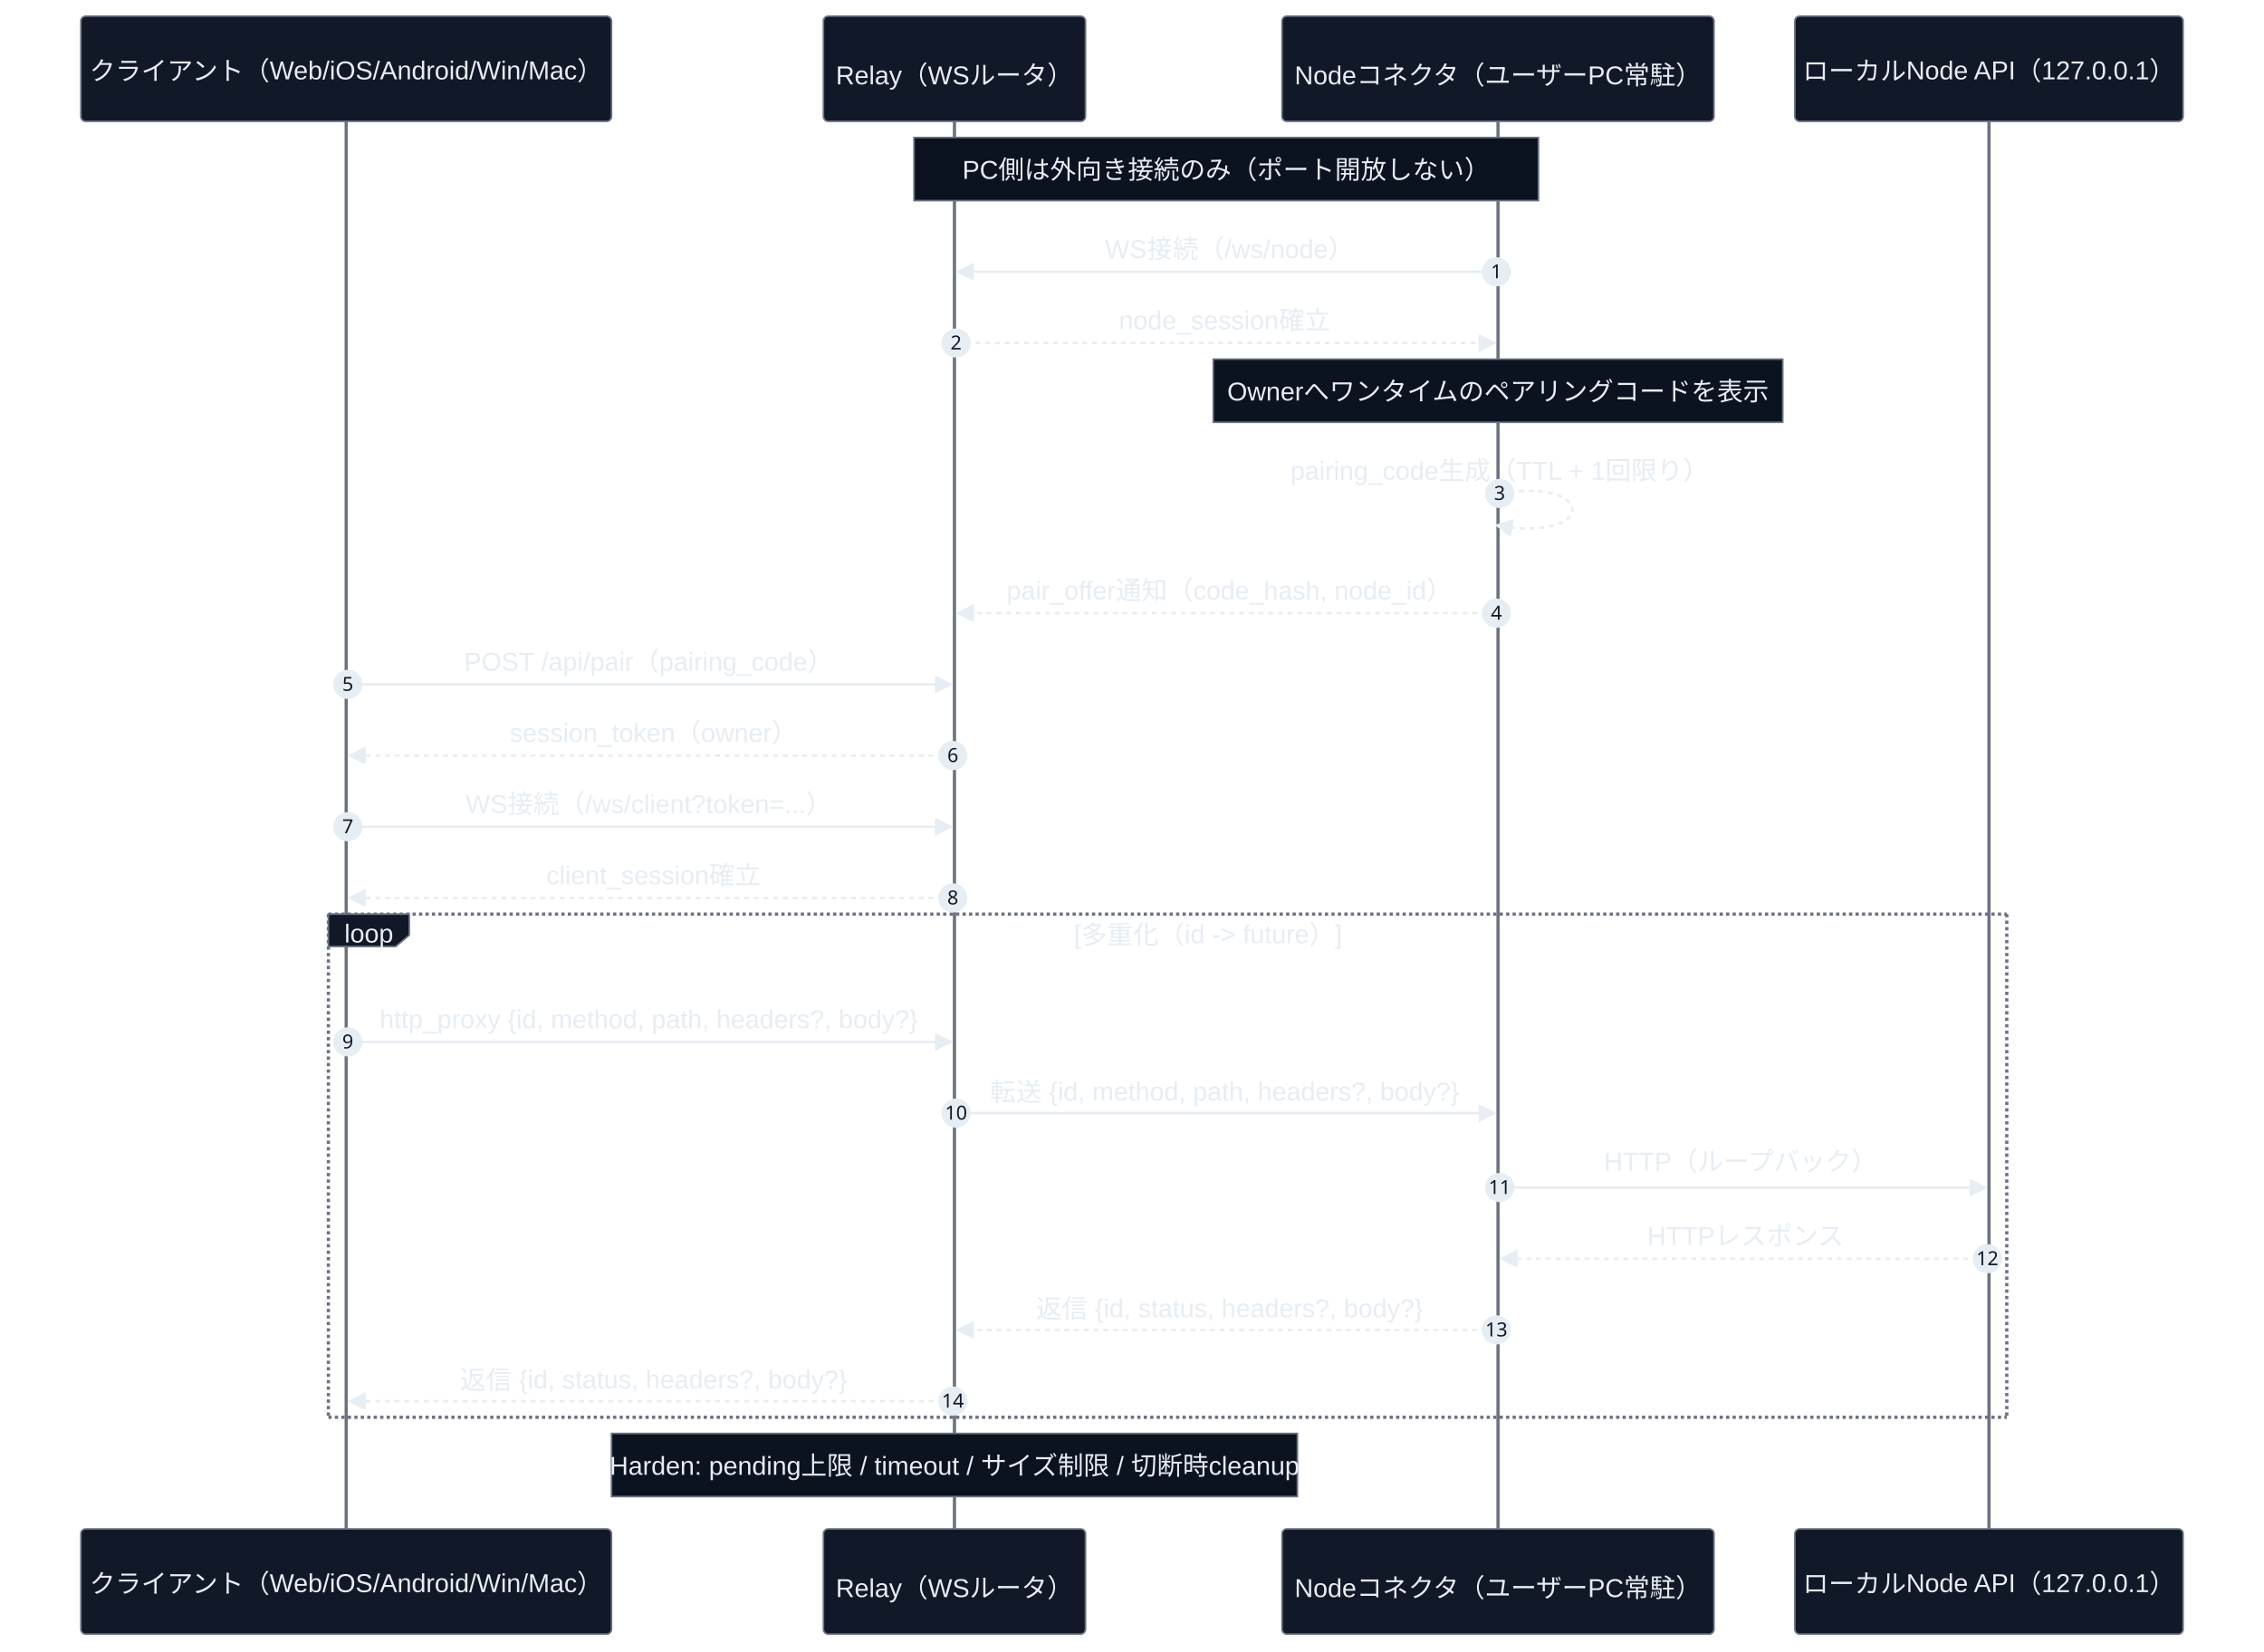
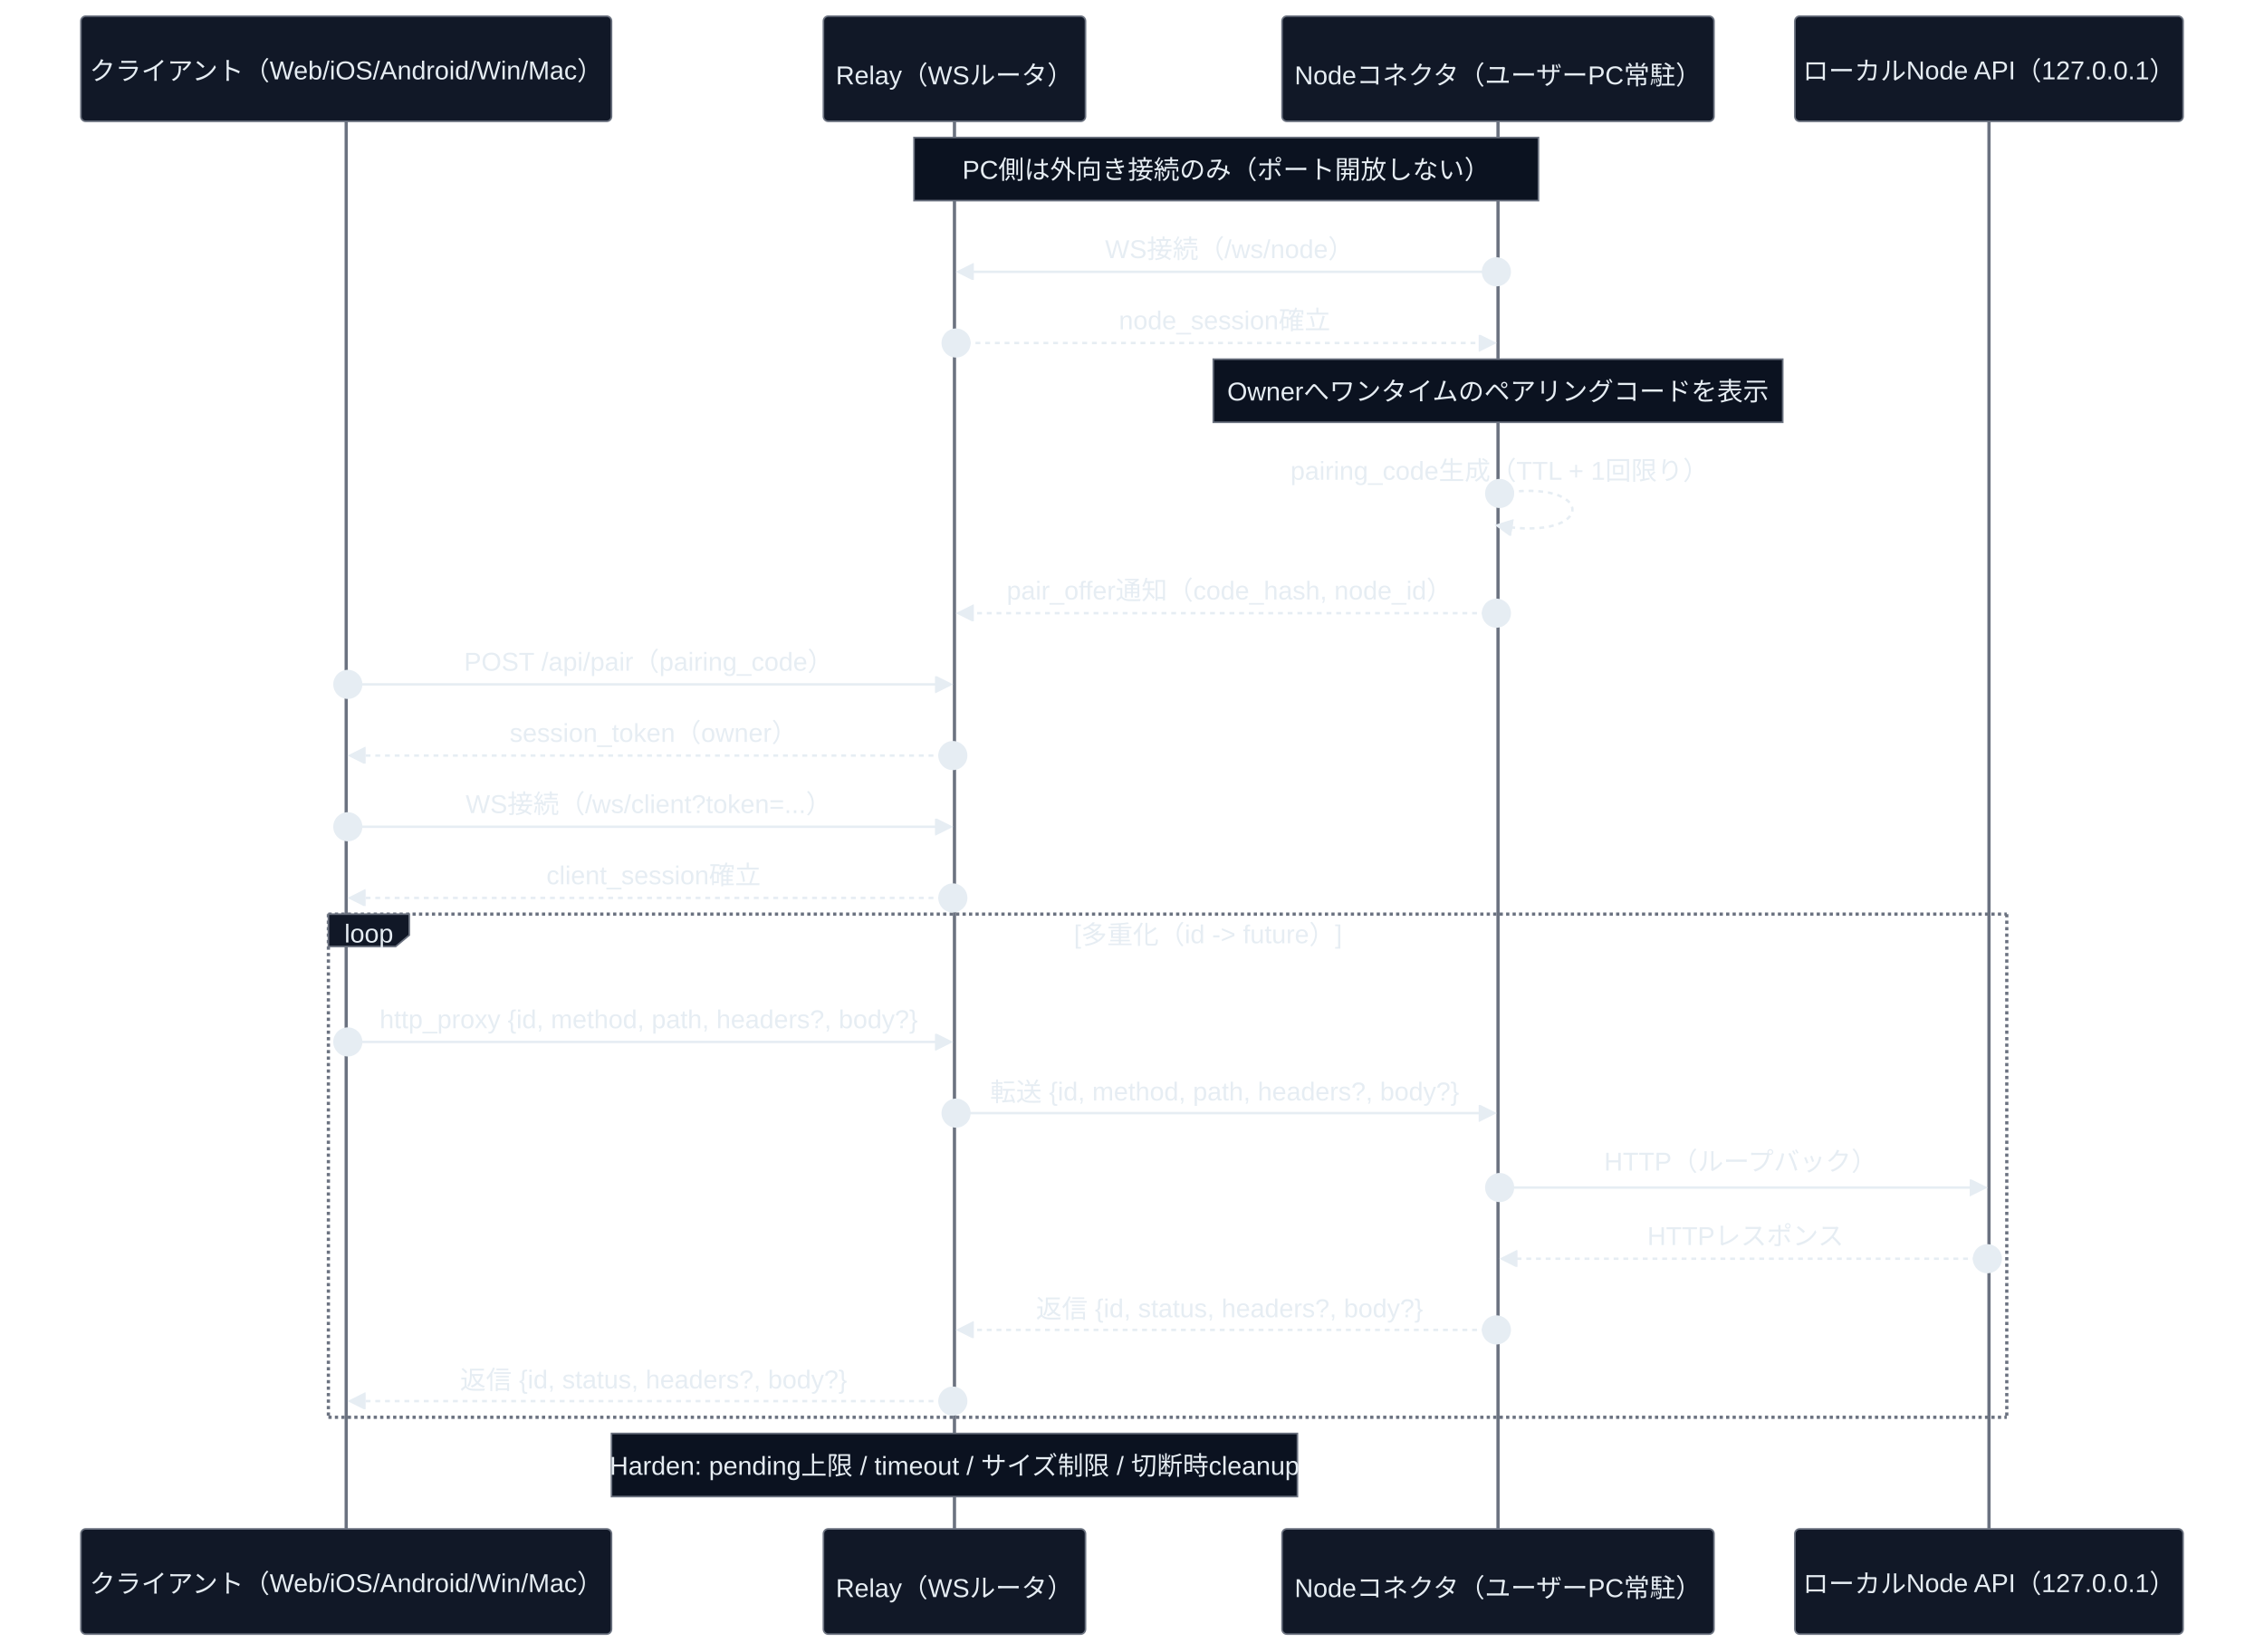
<svg xmlns="http://www.w3.org/2000/svg" aria-roledescription="sequence" role="graphics-document document" viewBox="-50 -10 1399.5 1021" style="max-width: 1399.5px; background-color: transparent;" width="100%" id="my-svg">
  <g>
    <rect class="actor actor-bottom" ry="3" rx="3" name="A" height="65" width="240" stroke="#666" fill="#eaeaea" y="935" x="1059.5" />
    <text style="text-anchor: middle; font-size: 16px; font-weight: 400;" class="actor" alignment-baseline="central" dominant-baseline="central" y="967.5" x="1179.5">
      <tspan dy="0" x="1179.5">ローカルNode API（127.0.0.1）</tspan>
    </text>
  </g>
  <g>
    <rect class="actor actor-bottom" ry="3" rx="3" name="N" height="65" width="267" stroke="#666" fill="#eaeaea" y="935" x="742.5" />
    <text style="text-anchor: middle; font-size: 16px; font-weight: 400;" class="actor" alignment-baseline="central" dominant-baseline="central" y="967.5" x="876">
      <tspan dy="0" x="876">Nodeコネクタ（ユーザーPC常駐）</tspan>
    </text>
  </g>
  <g>
    <rect class="actor actor-bottom" ry="3" rx="3" name="R" height="65" width="162" stroke="#666" fill="#eaeaea" y="935" x="459" />
    <text style="text-anchor: middle; font-size: 16px; font-weight: 400;" class="actor" alignment-baseline="central" dominant-baseline="central" y="967.5" x="540">
      <tspan dy="0" x="540">Relay（WSルータ）</tspan>
    </text>
  </g>
  <g>
    <rect class="actor actor-bottom" ry="3" rx="3" name="C" height="65" width="328" stroke="#666" fill="#eaeaea" y="935" x="0" />
    <text style="text-anchor: middle; font-size: 16px; font-weight: 400;" class="actor" alignment-baseline="central" dominant-baseline="central" y="967.5" x="164">
      <tspan dy="0" x="164">クライアント（Web/iOS/Android/Win/Mac）</tspan>
    </text>
  </g>
  <g>
    <line stroke="#999" stroke-width="0.5px" class="200" y2="935" x2="1179.5" y1="5" x1="1179.5" id="actor3" />
    <g id="root-3">
      <rect class="actor actor-top" ry="3" rx="3" name="A" height="65" width="240" stroke="#666" fill="#eaeaea" y="0" x="1059.5" />
      <text style="text-anchor: middle; font-size: 16px; font-weight: 400;" class="actor" alignment-baseline="central" dominant-baseline="central" y="32.5" x="1179.5">
        <tspan dy="0" x="1179.5">ローカルNode API（127.0.0.1）</tspan>
      </text>
    </g>
  </g>
  <g>
    <line stroke="#999" stroke-width="0.5px" class="200" y2="935" x2="876" y1="5" x1="876" id="actor2" />
    <g id="root-2">
      <rect class="actor actor-top" ry="3" rx="3" name="N" height="65" width="267" stroke="#666" fill="#eaeaea" y="0" x="742.5" />
      <text style="text-anchor: middle; font-size: 16px; font-weight: 400;" class="actor" alignment-baseline="central" dominant-baseline="central" y="32.5" x="876">
        <tspan dy="0" x="876">Nodeコネクタ（ユーザーPC常駐）</tspan>
      </text>
    </g>
  </g>
  <g>
    <line stroke="#999" stroke-width="0.5px" class="200" y2="935" x2="540" y1="5" x1="540" id="actor1" />
    <g id="root-1">
      <rect class="actor actor-top" ry="3" rx="3" name="R" height="65" width="162" stroke="#666" fill="#eaeaea" y="0" x="459" />
      <text style="text-anchor: middle; font-size: 16px; font-weight: 400;" class="actor" alignment-baseline="central" dominant-baseline="central" y="32.5" x="540">
        <tspan dy="0" x="540">Relay（WSルータ）</tspan>
      </text>
    </g>
  </g>
  <g>
    <line stroke="#999" stroke-width="0.5px" class="200" y2="935" x2="164" y1="5" x1="164" id="actor0" />
    <g id="root-0">
      <rect class="actor actor-top" ry="3" rx="3" name="C" height="65" width="328" stroke="#666" fill="#eaeaea" y="0" x="0" />
      <text style="text-anchor: middle; font-size: 16px; font-weight: 400;" class="actor" alignment-baseline="central" dominant-baseline="central" y="32.5" x="164">
        <tspan dy="0" x="164">クライアント（Web/iOS/Android/Win/Mac）</tspan>
      </text>
    </g>
  </g>
-   <style>#my-svg{font-family:"trebuchet ms",verdana,arial,sans-serif;font-size:22px;fill:#e6edf3;}#my-svg .error-icon{fill:hsl(40.909, 39.286%, 15.98%);}#my-svg .error-text{fill:rgb(198.241, 208.429, 230.259);stroke:rgb(198.241, 208.429, 230.259);}#my-svg .edge-thickness-normal{stroke-width:2px;}#my-svg .edge-thickness-thick{stroke-width:3.5px;}#my-svg .edge-pattern-solid{stroke-dasharray:0;}#my-svg .edge-pattern-dashed{stroke-dasharray:3;}#my-svg .edge-pattern-dotted{stroke-dasharray:2;}#my-svg .marker{fill:#9ca3af;stroke:#9ca3af;}#my-svg .marker.cross{stroke:#9ca3af;}#my-svg svg{font-family:"trebuchet ms",verdana,arial,sans-serif;font-size:22px;}#my-svg .actor{stroke:#6b7280;fill:#111827;}#my-svg text.actor&gt;tspan{fill:#e6edf3;stroke:none;}#my-svg .actor-line{stroke:grey;}#my-svg .messageLine0{stroke-width:1.5;stroke-dasharray:none;stroke:#e6edf3;}#my-svg .messageLine1{stroke-width:1.5;stroke-dasharray:2,2;stroke:#e6edf3;}#my-svg #arrowhead path{fill:#e6edf3;stroke:#e6edf3;}#my-svg .sequenceNumber{fill:#111827;}#my-svg #sequencenumber{fill:#e6edf3;}#my-svg #crosshead path{fill:#e6edf3;stroke:#e6edf3;}#my-svg .messageText{fill:#e6edf3;stroke:none;}#my-svg .labelBox{stroke:#6b7280;fill:#111827;}#my-svg .labelText,#my-svg .labelText&gt;tspan{fill:#e6edf3;stroke:none;}#my-svg .loopText,#my-svg .loopText&gt;tspan{fill:#e6edf3;stroke:none;}#my-svg .loopLine{stroke-width:2px;stroke-dasharray:2,2;stroke:#6b7280;fill:#6b7280;}#my-svg .note{stroke:#6b7280;fill:#0b1220;}#my-svg .noteText,#my-svg .noteText&gt;tspan{fill:#e6edf3;stroke:none;}#my-svg .activation0{fill:#1f2937;stroke:#6b7280;}#my-svg .activation1{fill:#1f2937;stroke:#6b7280;}#my-svg .activation2{fill:#1f2937;stroke:#6b7280;}#my-svg .actorPopupMenu{position:absolute;}#my-svg .actorPopupMenuPanel{position:absolute;fill:#111827;box-shadow:0px 8px 16px 0px rgba(0,0,0,0.2);filter:drop-shadow(3px 5px 2px rgb(0 0 0 / 0.4));}#my-svg .actor-man line{stroke:#6b7280;fill:#111827;}#my-svg .actor-man circle,#my-svg line{stroke:#6b7280;fill:#111827;stroke-width:2px;}#my-svg :root{--mermaid-font-family:"trebuchet ms",verdana,arial,sans-serif;}</style>
+   <style>#my-svg{font-family:"trebuchet ms",verdana,arial,sans-serif;font-size:22px;fill:#e6edf3;}#my-svg .error-icon{fill:hsl(40.909, 39.286%, 15.98%);}#my-svg .error-text{fill:rgb(198.241, 208.429, 230.259);stroke:rgb(198.241, 208.429, 230.259);}#my-svg .edge-thickness-normal{stroke-width:2px;}#my-svg .edge-thickness-thick{stroke-width:3.5px;}#my-svg .edge-pattern-solid{stroke-dasharray:0;}#my-svg .edge-pattern-dashed{stroke-dasharray:3;}#my-svg .edge-pattern-dotted{stroke-dasharray:2;}#my-svg .marker{fill:#9ca3af;stroke:#9ca3af;}#my-svg .marker.cross{stroke:#9ca3af;}#my-svg svg{font-family:"trebuchet ms",verdana,arial,sans-serif;font-size:22px;}#my-svg .actor{stroke:#6b7280;fill:#111827;}#my-svg text.actor&gt;tspan{fill:#e6edf3;stroke:none;}#my-svg .actor-line{stroke:grey;}#my-svg .messageLine0{stroke-width:1.5;stroke-dasharray:none;stroke:#e6edf3;}#my-svg .messageLine1{stroke-width:1.5;stroke-dasharray:2,2;stroke:#e6edf3;}#my-svg #arrowhead path{fill:#e6edf3;stroke:#e6edf3;}#my-svg .sequenceNumber{fill:#e6edf3;}#my-svg #sequencenumber{fill:#e6edf3;}#my-svg #crosshead path{fill:#e6edf3;stroke:#e6edf3;}#my-svg .messageText{fill:#e6edf3;stroke:none;}#my-svg .labelBox{stroke:#6b7280;fill:#111827;}#my-svg .labelText,#my-svg .labelText&gt;tspan{fill:#e6edf3;stroke:none;}#my-svg .loopText,#my-svg .loopText&gt;tspan{fill:#e6edf3;stroke:none;}#my-svg .loopLine{stroke-width:2px;stroke-dasharray:2,2;stroke:#6b7280;fill:#6b7280;}#my-svg .note{stroke:#6b7280;fill:#0b1220;}#my-svg .noteText,#my-svg .noteText&gt;tspan{fill:#e6edf3;stroke:none;}#my-svg .activation0{fill:#1f2937;stroke:#6b7280;}#my-svg .activation1{fill:#1f2937;stroke:#6b7280;}#my-svg .activation2{fill:#1f2937;stroke:#6b7280;}#my-svg .actorPopupMenu{position:absolute;}#my-svg .actorPopupMenuPanel{position:absolute;fill:#111827;box-shadow:0px 8px 16px 0px rgba(0,0,0,0.2);filter:drop-shadow(3px 5px 2px rgb(0 0 0 / 0.4));}#my-svg .actor-man line{stroke:#6b7280;fill:#111827;}#my-svg .actor-man circle,#my-svg line{stroke:#6b7280;fill:#111827;stroke-width:2px;}#my-svg :root{--mermaid-font-family:"trebuchet ms",verdana,arial,sans-serif;}</style>
  <g />
  <defs>
    <symbol height="24" width="24" id="computer">
      <path d="M2 2v13h20v-13h-20zm18 11h-16v-9h16v9zm-10.228 6l.466-1h3.524l.467 1h-4.457zm14.228 3h-24l2-6h2.104l-1.33 4h18.45l-1.297-4h2.073l2 6zm-5-10h-14v-7h14v7z" transform="scale(.5)" />
    </symbol>
  </defs>
  <defs>
    <symbol clip-rule="evenodd" fill-rule="evenodd" id="database">
      <path d="M12.258.001l.256.004.255.005.253.008.251.01.249.012.247.015.246.016.242.019.241.02.239.023.236.024.233.027.231.028.229.031.225.032.223.034.22.036.217.038.214.04.211.041.208.043.205.045.201.046.198.048.194.05.191.051.187.053.183.054.18.056.175.057.172.059.168.06.163.061.16.063.155.064.15.066.074.033.073.033.071.034.07.034.069.035.068.035.067.035.066.035.064.036.064.036.062.036.06.036.06.037.058.037.058.037.055.038.055.038.053.038.052.038.051.039.05.039.048.039.047.039.045.04.044.04.043.04.041.04.04.041.039.041.037.041.036.041.034.041.033.042.032.042.03.042.029.042.027.042.026.043.024.043.023.043.021.043.02.043.018.044.017.043.015.044.013.044.012.044.011.045.009.044.007.045.006.045.004.045.002.045.001.045v17l-.001.045-.002.045-.004.045-.006.045-.007.045-.009.044-.011.045-.012.044-.013.044-.015.044-.017.043-.018.044-.02.043-.021.043-.023.043-.024.043-.026.043-.027.042-.029.042-.03.042-.032.042-.033.042-.034.041-.036.041-.037.041-.039.041-.04.041-.041.04-.043.04-.044.04-.045.04-.047.039-.048.039-.05.039-.051.039-.052.038-.053.038-.055.038-.055.038-.058.037-.058.037-.06.037-.06.036-.062.036-.064.036-.064.036-.066.035-.067.035-.068.035-.069.035-.07.034-.071.034-.073.033-.074.033-.15.066-.155.064-.16.063-.163.061-.168.06-.172.059-.175.057-.18.056-.183.054-.187.053-.191.051-.194.05-.198.048-.201.046-.205.045-.208.043-.211.041-.214.04-.217.038-.22.036-.223.034-.225.032-.229.031-.231.028-.233.027-.236.024-.239.023-.241.02-.242.019-.246.016-.247.015-.249.012-.251.01-.253.008-.255.005-.256.004-.258.001-.258-.001-.256-.004-.255-.005-.253-.008-.251-.01-.249-.012-.247-.015-.245-.016-.243-.019-.241-.02-.238-.023-.236-.024-.234-.027-.231-.028-.228-.031-.226-.032-.223-.034-.22-.036-.217-.038-.214-.04-.211-.041-.208-.043-.204-.045-.201-.046-.198-.048-.195-.05-.19-.051-.187-.053-.184-.054-.179-.056-.176-.057-.172-.059-.167-.06-.164-.061-.159-.063-.155-.064-.151-.066-.074-.033-.072-.033-.072-.034-.07-.034-.069-.035-.068-.035-.067-.035-.066-.035-.064-.036-.063-.036-.062-.036-.061-.036-.06-.037-.058-.037-.057-.037-.056-.038-.055-.038-.053-.038-.052-.038-.051-.039-.049-.039-.049-.039-.046-.039-.046-.04-.044-.04-.043-.04-.041-.04-.04-.041-.039-.041-.037-.041-.036-.041-.034-.041-.033-.042-.032-.042-.03-.042-.029-.042-.027-.042-.026-.043-.024-.043-.023-.043-.021-.043-.02-.043-.018-.044-.017-.043-.015-.044-.013-.044-.012-.044-.011-.045-.009-.044-.007-.045-.006-.045-.004-.045-.002-.045-.001-.045v-17l.001-.045.002-.045.004-.045.006-.045.007-.045.009-.044.011-.045.012-.044.013-.044.015-.044.017-.043.018-.044.02-.043.021-.043.023-.043.024-.043.026-.043.027-.042.029-.042.03-.042.032-.042.033-.042.034-.041.036-.041.037-.041.039-.041.04-.041.041-.04.043-.04.044-.04.046-.04.046-.039.049-.039.049-.039.051-.039.052-.038.053-.038.055-.038.056-.038.057-.037.058-.037.06-.037.061-.036.062-.036.063-.036.064-.036.066-.035.067-.035.068-.035.069-.035.07-.034.072-.034.072-.033.074-.033.151-.066.155-.064.159-.063.164-.061.167-.06.172-.059.176-.057.179-.056.184-.054.187-.053.19-.051.195-.05.198-.048.201-.046.204-.045.208-.043.211-.041.214-.04.217-.038.22-.036.223-.034.226-.032.228-.031.231-.028.234-.027.236-.024.238-.023.241-.02.243-.019.245-.016.247-.015.249-.012.251-.01.253-.008.255-.005.256-.004.258-.001.258.001zm-9.258 20.499v.01l.001.021.003.021.004.022.005.021.006.022.007.022.009.023.01.022.011.023.012.023.013.023.015.023.016.024.017.023.018.024.019.024.021.024.022.025.023.024.024.025.052.049.056.05.061.051.066.051.07.051.075.051.079.052.084.052.088.052.092.052.097.052.102.051.105.052.11.052.114.051.119.051.123.051.127.05.131.05.135.05.139.048.144.049.147.047.152.047.155.047.16.045.163.045.167.043.171.043.176.041.178.041.183.039.187.039.19.037.194.035.197.035.202.033.204.031.209.03.212.029.216.027.219.025.222.024.226.021.23.02.233.018.236.016.24.015.243.012.246.01.249.008.253.005.256.004.259.001.26-.001.257-.004.254-.005.25-.008.247-.011.244-.012.241-.014.237-.016.233-.018.231-.021.226-.021.224-.024.22-.026.216-.027.212-.028.21-.031.205-.031.202-.034.198-.034.194-.036.191-.037.187-.039.183-.04.179-.04.175-.042.172-.043.168-.044.163-.045.16-.046.155-.046.152-.047.148-.048.143-.049.139-.049.136-.05.131-.05.126-.05.123-.051.118-.052.114-.051.11-.052.106-.052.101-.052.096-.052.092-.052.088-.053.083-.051.079-.052.074-.052.07-.051.065-.051.06-.051.056-.05.051-.05.023-.024.023-.025.021-.024.02-.024.019-.024.018-.024.017-.024.015-.023.014-.024.013-.023.012-.023.01-.023.01-.022.008-.022.006-.022.006-.022.004-.022.004-.021.001-.021.001-.021v-4.127l-.077.055-.08.053-.083.054-.085.053-.087.052-.09.052-.093.051-.095.05-.097.05-.1.049-.102.049-.105.048-.106.047-.109.047-.111.046-.114.045-.115.045-.118.044-.12.043-.122.042-.124.042-.126.041-.128.04-.13.04-.132.038-.134.038-.135.037-.138.037-.139.035-.142.035-.143.034-.144.033-.147.032-.148.031-.15.03-.151.03-.153.029-.154.027-.156.027-.158.026-.159.025-.161.024-.162.023-.163.022-.165.021-.166.02-.167.019-.169.018-.169.017-.171.016-.173.015-.173.014-.175.013-.175.012-.177.011-.178.01-.179.008-.179.008-.181.006-.182.005-.182.004-.184.003-.184.002h-.37l-.184-.002-.184-.003-.182-.004-.182-.005-.181-.006-.179-.008-.179-.008-.178-.01-.176-.011-.176-.012-.175-.013-.173-.014-.172-.015-.171-.016-.17-.017-.169-.018-.167-.019-.166-.02-.165-.021-.163-.022-.162-.023-.161-.024-.159-.025-.157-.026-.156-.027-.155-.027-.153-.029-.151-.03-.15-.03-.148-.031-.146-.032-.145-.033-.143-.034-.141-.035-.14-.035-.137-.037-.136-.037-.134-.038-.132-.038-.13-.04-.128-.04-.126-.041-.124-.042-.122-.042-.12-.044-.117-.043-.116-.045-.113-.045-.112-.046-.109-.047-.106-.047-.105-.048-.102-.049-.1-.049-.097-.05-.095-.05-.093-.052-.09-.051-.087-.052-.085-.053-.083-.054-.08-.054-.077-.054v4.127zm0-5.654v.011l.001.021.003.021.004.021.005.022.006.022.007.022.009.022.01.022.011.023.012.023.013.023.015.024.016.023.017.024.018.024.019.024.021.024.022.024.023.025.024.024.052.05.056.05.061.05.066.051.07.051.075.052.079.051.084.052.088.052.092.052.097.052.102.052.105.052.11.051.114.051.119.052.123.05.127.051.131.05.135.049.139.049.144.048.147.048.152.047.155.046.16.045.163.045.167.044.171.042.176.042.178.04.183.04.187.038.19.037.194.036.197.034.202.033.204.032.209.03.212.028.216.027.219.025.222.024.226.022.23.02.233.018.236.016.24.014.243.012.246.01.249.008.253.006.256.003.259.001.26-.001.257-.003.254-.006.25-.008.247-.01.244-.012.241-.015.237-.016.233-.018.231-.02.226-.022.224-.024.22-.025.216-.027.212-.029.21-.03.205-.032.202-.033.198-.035.194-.036.191-.037.187-.039.183-.039.179-.041.175-.042.172-.043.168-.044.163-.045.16-.045.155-.047.152-.047.148-.048.143-.048.139-.05.136-.049.131-.05.126-.051.123-.051.118-.051.114-.052.11-.052.106-.052.101-.052.096-.052.092-.052.088-.052.083-.052.079-.052.074-.051.07-.052.065-.051.06-.05.056-.051.051-.049.023-.025.023-.024.021-.025.02-.024.019-.024.018-.024.017-.024.015-.023.014-.023.013-.024.012-.022.01-.023.01-.023.008-.022.006-.022.006-.022.004-.021.004-.022.001-.021.001-.021v-4.139l-.077.054-.08.054-.083.054-.085.052-.087.053-.09.051-.093.051-.095.051-.097.05-.1.049-.102.049-.105.048-.106.047-.109.047-.111.046-.114.045-.115.044-.118.044-.12.044-.122.042-.124.042-.126.041-.128.04-.13.039-.132.039-.134.038-.135.037-.138.036-.139.036-.142.035-.143.033-.144.033-.147.033-.148.031-.15.03-.151.03-.153.028-.154.028-.156.027-.158.026-.159.025-.161.024-.162.023-.163.022-.165.021-.166.02-.167.019-.169.018-.169.017-.171.016-.173.015-.173.014-.175.013-.175.012-.177.011-.178.009-.179.009-.179.007-.181.007-.182.005-.182.004-.184.003-.184.002h-.37l-.184-.002-.184-.003-.182-.004-.182-.005-.181-.007-.179-.007-.179-.009-.178-.009-.176-.011-.176-.012-.175-.013-.173-.014-.172-.015-.171-.016-.17-.017-.169-.018-.167-.019-.166-.02-.165-.021-.163-.022-.162-.023-.161-.024-.159-.025-.157-.026-.156-.027-.155-.028-.153-.028-.151-.03-.15-.03-.148-.031-.146-.033-.145-.033-.143-.033-.141-.035-.14-.036-.137-.036-.136-.037-.134-.038-.132-.039-.13-.039-.128-.04-.126-.041-.124-.042-.122-.043-.12-.043-.117-.044-.116-.044-.113-.046-.112-.046-.109-.046-.106-.047-.105-.048-.102-.049-.1-.049-.097-.05-.095-.051-.093-.051-.09-.051-.087-.053-.085-.052-.083-.054-.08-.054-.077-.054v4.139zm0-5.666v.011l.001.02.003.022.004.021.005.022.006.021.007.022.009.023.01.022.011.023.012.023.013.023.015.023.016.024.017.024.018.023.019.024.021.025.022.024.023.024.024.025.052.05.056.05.061.05.066.051.07.051.075.052.079.051.084.052.088.052.092.052.097.052.102.052.105.051.11.052.114.051.119.051.123.051.127.05.131.05.135.05.139.049.144.048.147.048.152.047.155.046.16.045.163.045.167.043.171.043.176.042.178.04.183.04.187.038.19.037.194.036.197.034.202.033.204.032.209.03.212.028.216.027.219.025.222.024.226.021.23.02.233.018.236.017.24.014.243.012.246.01.249.008.253.006.256.003.259.001.26-.001.257-.003.254-.006.25-.008.247-.01.244-.013.241-.014.237-.016.233-.018.231-.02.226-.022.224-.024.22-.025.216-.027.212-.029.21-.03.205-.032.202-.033.198-.035.194-.036.191-.037.187-.039.183-.039.179-.041.175-.042.172-.043.168-.044.163-.045.16-.045.155-.047.152-.047.148-.048.143-.049.139-.049.136-.049.131-.051.126-.05.123-.051.118-.052.114-.051.11-.052.106-.052.101-.052.096-.052.092-.052.088-.052.083-.052.079-.052.074-.052.07-.051.065-.051.06-.051.056-.05.051-.049.023-.025.023-.025.021-.024.02-.024.019-.024.018-.024.017-.024.015-.023.014-.024.013-.023.012-.023.01-.022.01-.023.008-.022.006-.022.006-.022.004-.022.004-.021.001-.021.001-.021v-4.153l-.077.054-.08.054-.083.053-.085.053-.087.053-.09.051-.093.051-.095.051-.097.05-.1.049-.102.048-.105.048-.106.048-.109.046-.111.046-.114.046-.115.044-.118.044-.12.043-.122.043-.124.042-.126.041-.128.04-.13.039-.132.039-.134.038-.135.037-.138.036-.139.036-.142.034-.143.034-.144.033-.147.032-.148.032-.15.03-.151.03-.153.028-.154.028-.156.027-.158.026-.159.024-.161.024-.162.023-.163.023-.165.021-.166.02-.167.019-.169.018-.169.017-.171.016-.173.015-.173.014-.175.013-.175.012-.177.01-.178.01-.179.009-.179.007-.181.006-.182.006-.182.004-.184.003-.184.001-.185.001-.185-.001-.184-.001-.184-.003-.182-.004-.182-.006-.181-.006-.179-.007-.179-.009-.178-.01-.176-.01-.176-.012-.175-.013-.173-.014-.172-.015-.171-.016-.17-.017-.169-.018-.167-.019-.166-.02-.165-.021-.163-.023-.162-.023-.161-.024-.159-.024-.157-.026-.156-.027-.155-.028-.153-.028-.151-.03-.15-.03-.148-.032-.146-.032-.145-.033-.143-.034-.141-.034-.14-.036-.137-.036-.136-.037-.134-.038-.132-.039-.13-.039-.128-.041-.126-.041-.124-.041-.122-.043-.12-.043-.117-.044-.116-.044-.113-.046-.112-.046-.109-.046-.106-.048-.105-.048-.102-.048-.1-.05-.097-.049-.095-.051-.093-.051-.09-.052-.087-.052-.085-.053-.083-.053-.08-.054-.077-.054v4.153zm8.74-8.179l-.257.004-.254.005-.25.008-.247.011-.244.012-.241.014-.237.016-.233.018-.231.021-.226.022-.224.023-.22.026-.216.027-.212.028-.21.031-.205.032-.202.033-.198.034-.194.036-.191.038-.187.038-.183.04-.179.041-.175.042-.172.043-.168.043-.163.045-.16.046-.155.046-.152.048-.148.048-.143.048-.139.049-.136.05-.131.05-.126.051-.123.051-.118.051-.114.052-.11.052-.106.052-.101.052-.096.052-.092.052-.088.052-.083.052-.079.052-.074.051-.07.052-.065.051-.06.05-.056.05-.051.05-.023.025-.023.024-.021.024-.02.025-.019.024-.018.024-.017.023-.015.024-.014.023-.013.023-.012.023-.01.023-.01.022-.008.022-.006.023-.006.021-.004.022-.004.021-.001.021-.001.021.001.021.001.021.004.021.004.022.006.021.006.023.008.022.01.022.01.023.012.023.013.023.014.023.015.024.017.023.018.024.019.024.02.025.021.024.023.024.023.025.051.05.056.05.06.05.065.051.07.052.074.051.079.052.083.052.088.052.092.052.096.052.101.052.106.052.11.052.114.052.118.051.123.051.126.051.131.05.136.05.139.049.143.048.148.048.152.048.155.046.16.046.163.045.168.043.172.043.175.042.179.041.183.04.187.038.191.038.194.036.198.034.202.033.205.032.21.031.212.028.216.027.22.026.224.023.226.022.231.021.233.018.237.016.241.014.244.012.247.011.25.008.254.005.257.004.26.001.26-.001.257-.004.254-.005.25-.008.247-.011.244-.012.241-.014.237-.016.233-.018.231-.021.226-.022.224-.023.22-.026.216-.027.212-.028.21-.031.205-.032.202-.033.198-.034.194-.036.191-.038.187-.038.183-.04.179-.041.175-.042.172-.043.168-.043.163-.045.16-.046.155-.046.152-.048.148-.048.143-.048.139-.049.136-.05.131-.05.126-.051.123-.051.118-.051.114-.052.11-.052.106-.052.101-.052.096-.052.092-.052.088-.052.083-.052.079-.052.074-.051.07-.052.065-.051.06-.05.056-.05.051-.05.023-.025.023-.024.021-.024.02-.025.019-.024.018-.024.017-.023.015-.024.014-.023.013-.023.012-.023.01-.023.01-.022.008-.022.006-.023.006-.021.004-.022.004-.021.001-.021.001-.021-.001-.021-.001-.021-.004-.021-.004-.022-.006-.021-.006-.023-.008-.022-.01-.022-.01-.023-.012-.023-.013-.023-.014-.023-.015-.024-.017-.023-.018-.024-.019-.024-.02-.025-.021-.024-.023-.024-.023-.025-.051-.05-.056-.05-.06-.05-.065-.051-.07-.052-.074-.051-.079-.052-.083-.052-.088-.052-.092-.052-.096-.052-.101-.052-.106-.052-.11-.052-.114-.052-.118-.051-.123-.051-.126-.051-.131-.05-.136-.05-.139-.049-.143-.048-.148-.048-.152-.048-.155-.046-.16-.046-.163-.045-.168-.043-.172-.043-.175-.042-.179-.041-.183-.04-.187-.038-.191-.038-.194-.036-.198-.034-.202-.033-.205-.032-.21-.031-.212-.028-.216-.027-.22-.026-.224-.023-.226-.022-.231-.021-.233-.018-.237-.016-.241-.014-.244-.012-.247-.011-.25-.008-.254-.005-.257-.004-.26-.001-.26.001z" transform="scale(.5)" />
    </symbol>
  </defs>
  <defs>
    <symbol height="24" width="24" id="clock">
      <path d="M12 2c5.514 0 10 4.486 10 10s-4.486 10-10 10-10-4.486-10-10 4.486-10 10-10zm0-2c-6.627 0-12 5.373-12 12s5.373 12 12 12 12-5.373 12-12-5.373-12-12-12zm5.848 12.459c.202.038.202.333.001.372-1.907.361-6.045 1.111-6.547 1.111-.719 0-1.301-.582-1.301-1.301 0-.512.77-5.447 1.125-7.445.034-.192.312-.181.343.014l.985 6.238 5.394 1.011z" transform="scale(.5)" />
    </symbol>
  </defs>
  <defs>
    <marker orient="auto" markerHeight="12" markerWidth="12" markerUnits="userSpaceOnUse" refY="5" refX="7.9" id="arrowhead">
      <path d="M 0 0 L 10 5 L 0 10 z" />
    </marker>
  </defs>
  <defs>
    <marker refY="4.5" refX="4" orient="auto" markerHeight="8" markerWidth="15" id="crosshead">
      <path style="stroke-dasharray: 0, 0;" d="M 1,2 L 6,7 M 6,2 L 1,7" stroke-width="1pt" stroke="#000000" fill="none" />
    </marker>
  </defs>
  <defs>
    <marker orient="auto" markerHeight="28" markerWidth="20" refY="7" refX="15.5" id="filled-head">
      <path d="M 18,7 L9,13 L14,7 L9,1 Z" />
    </marker>
  </defs>
  <defs>
    <marker orient="auto" markerHeight="40" markerWidth="60" refY="15" refX="15" id="sequencenumber">
      <circle r="6" cy="15" cx="15" />
    </marker>
  </defs>
  <g>
    <rect class="note" ry="0" rx="0" height="39" width="386" stroke="#666" fill="#EDF2AE" y="75" x="515" />
    <text style="font-size: 16px; font-weight: 400;" dy="1em" class="noteText" alignment-baseline="middle" dominant-baseline="middle" text-anchor="middle" y="80" x="708">
      <tspan x="708">PC側は外向き接続のみ（ポート開放しない）</tspan>
    </text>
  </g>
  <g>
    <rect class="note" ry="0" rx="0" height="39" width="352" stroke="#666" fill="#EDF2AE" y="212" x="700" />
    <text style="font-size: 16px; font-weight: 400;" dy="1em" class="noteText" alignment-baseline="middle" dominant-baseline="middle" text-anchor="middle" y="217" x="876">
      <tspan x="876">Ownerへワンタイムのペアリングコードを表示</tspan>
    </text>
  </g>
  <g>
    <line class="loopLine" y2="555" x2="1190.5" y1="555" x1="153" />
    <line class="loopLine" y2="866" x2="1190.5" y1="555" x1="1190.5" />
    <line class="loopLine" y2="866" x2="1190.5" y1="866" x1="153" />
    <line class="loopLine" y2="866" x2="153" y1="555" x1="153" />
    <polygon class="labelBox" points="153,555 203,555 203,568 194.6,575 153,575" />
    <text style="font-size: 16px; font-weight: 400;" class="labelText" alignment-baseline="middle" dominant-baseline="middle" text-anchor="middle" y="568" x="178">loop</text>
    <text style="font-size: 16px; font-weight: 400;" class="loopText" text-anchor="middle" y="573" x="696.75">
      <tspan x="696.75">[多重化（id -&gt; future）]</tspan>
    </text>
  </g>
  <g>
    <rect class="note" ry="0" rx="0" height="39" width="424" stroke="#666" fill="#EDF2AE" y="876" x="328" />
    <text style="font-size: 16px; font-weight: 400;" dy="1em" class="noteText" alignment-baseline="middle" dominant-baseline="middle" text-anchor="middle" y="881" x="540">
      <tspan x="540">Harden: pending上限 / timeout / サイズ制限 / 切断時cleanup</tspan>
    </text>
  </g>
  <text style="font-size: 16px; font-weight: 400;" dy="1em" class="messageText" alignment-baseline="middle" dominant-baseline="middle" text-anchor="middle" y="129" x="710">WS接続（/ws/node）</text>
  <line style="fill: none;" marker-start="url(#sequencenumber)" marker-end="url(#arrowhead)" stroke="none" stroke-width="2" class="messageLine0" y2="158" x2="544" y1="158" x1="875" />
  <text class="sequenceNumber" text-anchor="middle" font-size="12px" font-family="sans-serif" y="162" x="875">1</text>
  <text style="font-size: 16px; font-weight: 400;" dy="1em" class="messageText" alignment-baseline="middle" dominant-baseline="middle" text-anchor="middle" y="173" x="707">node_session確立</text>
  <line style="stroke-dasharray: 3, 3; fill: none;" marker-start="url(#sequencenumber)" marker-end="url(#arrowhead)" stroke="none" stroke-width="2" class="messageLine1" y2="202" x2="872" y1="202" x1="541" />
  <text class="sequenceNumber" text-anchor="middle" font-size="12px" font-family="sans-serif" y="206" x="541">2</text>
  <text style="font-size: 16px; font-weight: 400;" dy="1em" class="messageText" alignment-baseline="middle" dominant-baseline="middle" text-anchor="middle" y="266" x="877">pairing_code生成（TTL + 1回限り）</text>
  <path style="stroke-dasharray: 3, 3; fill: none;" marker-start="url(#sequencenumber)" marker-end="url(#arrowhead)" stroke="none" stroke-width="2" class="messageLine1" d="M 877,295 C 937,285 937,325 877,315" />
  <text class="sequenceNumber" text-anchor="middle" font-size="12px" font-family="sans-serif" y="299" x="877">3</text>
  <text style="font-size: 16px; font-weight: 400;" dy="1em" class="messageText" alignment-baseline="middle" dominant-baseline="middle" text-anchor="middle" y="340" x="710">pair_offer通知（code_hash, node_id）</text>
  <line style="stroke-dasharray: 3, 3; fill: none;" marker-start="url(#sequencenumber)" marker-end="url(#arrowhead)" stroke="none" stroke-width="2" class="messageLine1" y2="369" x2="544" y1="369" x1="875" />
  <text class="sequenceNumber" text-anchor="middle" font-size="12px" font-family="sans-serif" y="373" x="875">4</text>
  <text style="font-size: 16px; font-weight: 400;" dy="1em" class="messageText" alignment-baseline="middle" dominant-baseline="middle" text-anchor="middle" y="384" x="351">POST /api/pair（pairing_code）</text>
  <line style="fill: none;" marker-start="url(#sequencenumber)" marker-end="url(#arrowhead)" stroke="none" stroke-width="2" class="messageLine0" y2="413" x2="536" y1="413" x1="165" />
  <text class="sequenceNumber" text-anchor="middle" font-size="12px" font-family="sans-serif" y="417" x="165">5</text>
  <text style="font-size: 16px; font-weight: 400;" dy="1em" class="messageText" alignment-baseline="middle" dominant-baseline="middle" text-anchor="middle" y="428" x="354">session_token（owner）</text>
  <line style="stroke-dasharray: 3, 3; fill: none;" marker-start="url(#sequencenumber)" marker-end="url(#arrowhead)" stroke="none" stroke-width="2" class="messageLine1" y2="457" x2="168" y1="457" x1="539" />
  <text class="sequenceNumber" text-anchor="middle" font-size="12px" font-family="sans-serif" y="461" x="539">6</text>
  <text style="font-size: 16px; font-weight: 400;" dy="1em" class="messageText" alignment-baseline="middle" dominant-baseline="middle" text-anchor="middle" y="472" x="351">WS接続（/ws/client?token=...）</text>
  <line style="fill: none;" marker-start="url(#sequencenumber)" marker-end="url(#arrowhead)" stroke="none" stroke-width="2" class="messageLine0" y2="501" x2="536" y1="501" x1="165" />
  <text class="sequenceNumber" text-anchor="middle" font-size="12px" font-family="sans-serif" y="505" x="165">7</text>
  <text style="font-size: 16px; font-weight: 400;" dy="1em" class="messageText" alignment-baseline="middle" dominant-baseline="middle" text-anchor="middle" y="516" x="354">client_session確立</text>
  <line style="stroke-dasharray: 3, 3; fill: none;" marker-start="url(#sequencenumber)" marker-end="url(#arrowhead)" stroke="none" stroke-width="2" class="messageLine1" y2="545" x2="168" y1="545" x1="539" />
  <text class="sequenceNumber" text-anchor="middle" font-size="12px" font-family="sans-serif" y="549" x="539">8</text>
  <text style="font-size: 16px; font-weight: 400;" dy="1em" class="messageText" alignment-baseline="middle" dominant-baseline="middle" text-anchor="middle" y="605" x="351">http_proxy {id, method, path, headers?, body?}</text>
  <line style="fill: none;" marker-start="url(#sequencenumber)" marker-end="url(#arrowhead)" stroke="none" stroke-width="2" class="messageLine0" y2="634" x2="536" y1="634" x1="165" />
  <text class="sequenceNumber" text-anchor="middle" font-size="12px" font-family="sans-serif" y="638" x="165">9</text>
  <text style="font-size: 16px; font-weight: 400;" dy="1em" class="messageText" alignment-baseline="middle" dominant-baseline="middle" text-anchor="middle" y="649" x="707">転送 {id, method, path, headers?, body?}</text>
  <line style="fill: none;" marker-start="url(#sequencenumber)" marker-end="url(#arrowhead)" stroke="none" stroke-width="2" class="messageLine0" y2="678" x2="872" y1="678" x1="541" />
  <text class="sequenceNumber" text-anchor="middle" font-size="12px" font-family="sans-serif" y="682" x="541">10</text>
  <text style="font-size: 16px; font-weight: 400;" dy="1em" class="messageText" alignment-baseline="middle" dominant-baseline="middle" text-anchor="middle" y="693" x="1026">HTTP（ループバック）</text>
  <line style="fill: none;" marker-start="url(#sequencenumber)" marker-end="url(#arrowhead)" stroke="none" stroke-width="2" class="messageLine0" y2="724" x2="1175.5" y1="724" x1="877" />
  <text class="sequenceNumber" text-anchor="middle" font-size="12px" font-family="sans-serif" y="728" x="877">11</text>
  <text style="font-size: 16px; font-weight: 400;" dy="1em" class="messageText" alignment-baseline="middle" dominant-baseline="middle" text-anchor="middle" y="739" x="1029">HTTPレスポンス</text>
  <line style="stroke-dasharray: 3, 3; fill: none;" marker-start="url(#sequencenumber)" marker-end="url(#arrowhead)" stroke="none" stroke-width="2" class="messageLine1" y2="768" x2="880" y1="768" x1="1178.5" />
  <text class="sequenceNumber" text-anchor="middle" font-size="12px" font-family="sans-serif" y="772" x="1178.5">12</text>
  <text style="font-size: 16px; font-weight: 400;" dy="1em" class="messageText" alignment-baseline="middle" dominant-baseline="middle" text-anchor="middle" y="783" x="710">返信 {id, status, headers?, body?}</text>
  <line style="stroke-dasharray: 3, 3; fill: none;" marker-start="url(#sequencenumber)" marker-end="url(#arrowhead)" stroke="none" stroke-width="2" class="messageLine1" y2="812" x2="544" y1="812" x1="875" />
  <text class="sequenceNumber" text-anchor="middle" font-size="12px" font-family="sans-serif" y="816" x="875">13</text>
  <text style="font-size: 16px; font-weight: 400;" dy="1em" class="messageText" alignment-baseline="middle" dominant-baseline="middle" text-anchor="middle" y="827" x="354">返信 {id, status, headers?, body?}</text>
  <line style="stroke-dasharray: 3, 3; fill: none;" marker-start="url(#sequencenumber)" marker-end="url(#arrowhead)" stroke="none" stroke-width="2" class="messageLine1" y2="856" x2="168" y1="856" x1="539" />
  <text class="sequenceNumber" text-anchor="middle" font-size="12px" font-family="sans-serif" y="860" x="539">14</text>
</svg>
